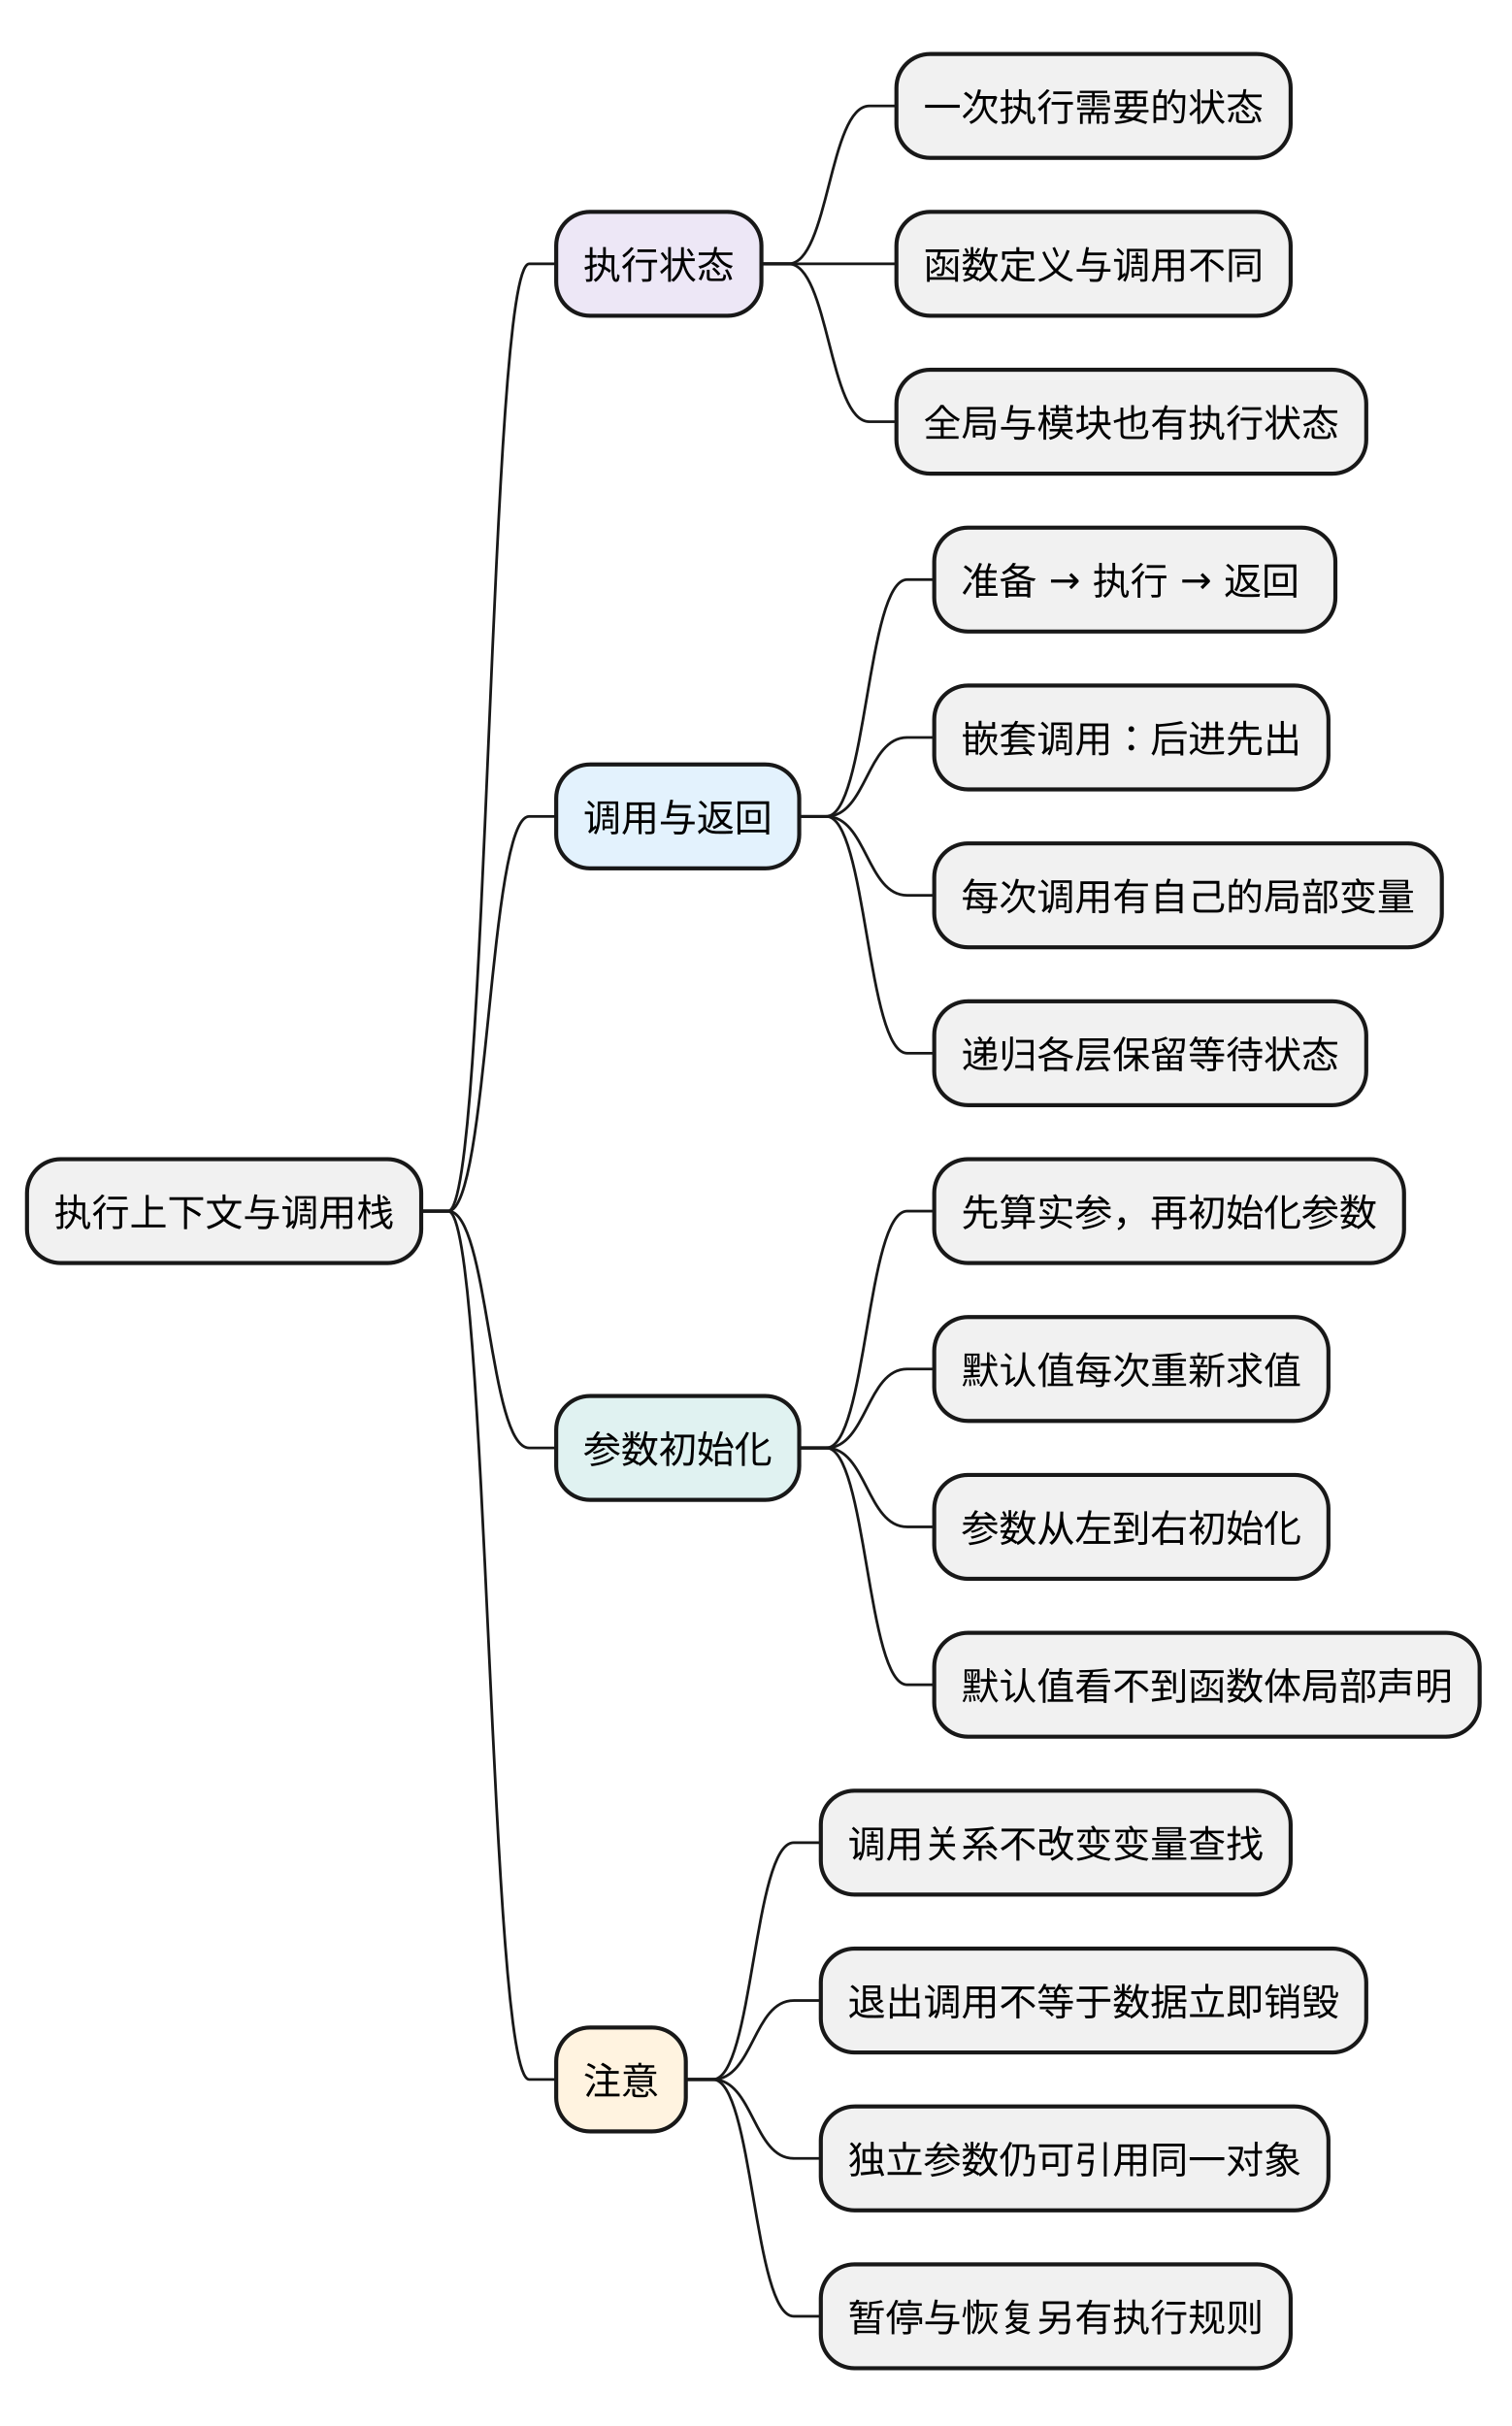
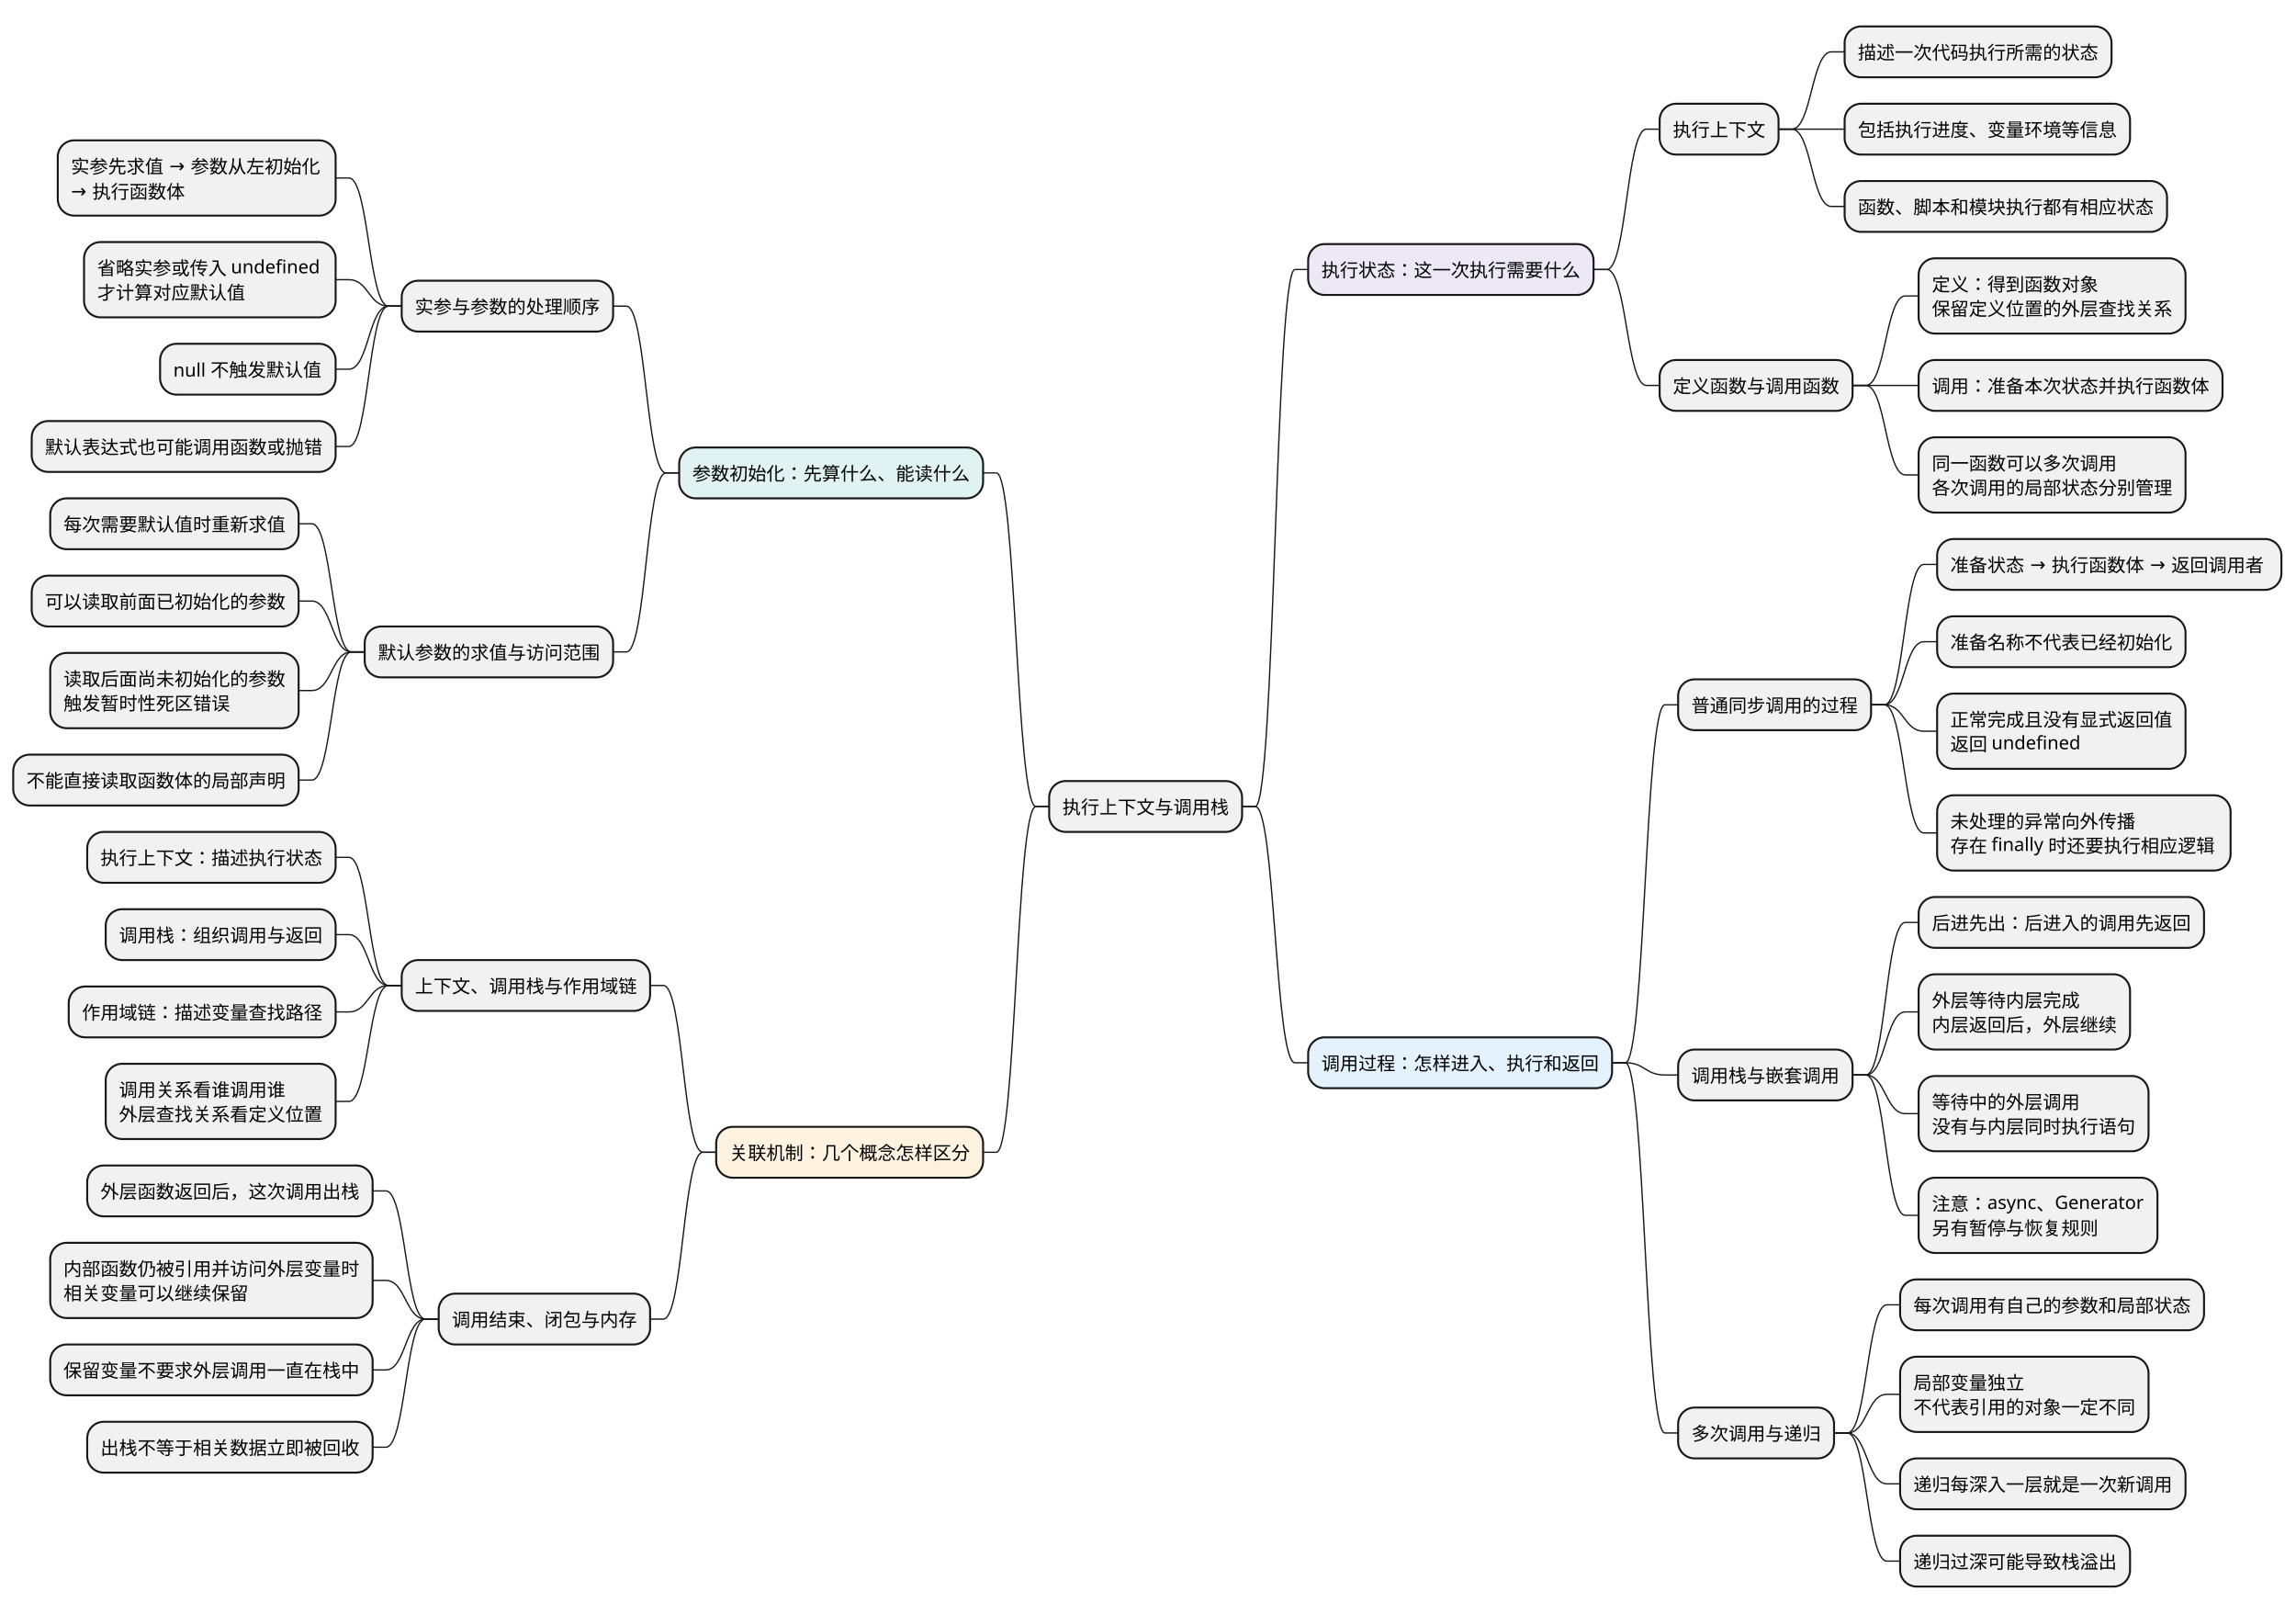
- <svg xmlns="http://www.w3.org/2000/svg" contentStyleType="text/css" data-diagram-type="MINDMAP" height="936.458px" preserveAspectRatio="none" style="width:583px;height:936px;background:#FFFFFF;" version="1.1" viewBox="0 0 583 936" width="583.333px" zoomAndPan="magnify">
+ <svg xmlns="http://www.w3.org/2000/svg" contentStyleType="text/css" data-diagram-type="MINDMAP" height="1272.917px" preserveAspectRatio="none" style="width:1810px;height:1272px;background:#FFFFFF;" version="1.1" viewBox="0 0 1810 1272" width="1810.417px" zoomAndPan="magnify">
  <defs />
  <g>
-     <rect fill="#F1F1F1" height="40.081" rx="13.021" ry="13.021" style="stroke:#181818;stroke-width:1.562;" width="152.083" x="10.417" y="447.232" />
-     <text fill="#000000" font-family="Microsoft YaHei" font-size="14.583" lengthAdjust="spacing" textLength="131.25" x="20.833" y="473.079">执行上下文与调用栈</text>
-     <rect fill="#EDE7F6" height="40.081" rx="13.021" ry="13.021" style="stroke:#181818;stroke-width:1.562;" width="79.167" x="214.583" y="81.747" />
-     <text fill="#000000" font-family="Microsoft YaHei" font-size="14.583" lengthAdjust="spacing" textLength="58.333" x="225" y="107.595">执行状态</text>
-     <rect fill="#F1F1F1" height="40.081" rx="13.021" ry="13.021" style="stroke:#181818;stroke-width:1.562;" width="152.083" x="345.833" y="20.833" />
-     <text fill="#000000" font-family="Microsoft YaHei" font-size="14.583" lengthAdjust="spacing" textLength="131.25" x="356.25" y="46.681">一次执行需要的状态</text>
-     <path d="M293.75,101.788 L304.167,101.788 C319.792,101.788 319.792,40.874 335.417,40.874 L345.833,40.874" fill="none" style="stroke:#181818;stroke-width:1.042;" />
-     <rect fill="#F1F1F1" height="40.081" rx="13.021" ry="13.021" style="stroke:#181818;stroke-width:1.562;" width="152.083" x="345.833" y="81.747" />
-     <text fill="#000000" font-family="Microsoft YaHei" font-size="14.583" lengthAdjust="spacing" textLength="131.25" x="356.25" y="107.595">函数定义与调用不同</text>
-     <path d="M293.75,101.788 L304.167,101.788 C319.792,101.788 319.792,101.788 335.417,101.788 L345.833,101.788" fill="none" style="stroke:#181818;stroke-width:1.042;" />
-     <rect fill="#F1F1F1" height="40.081" rx="13.021" ry="13.021" style="stroke:#181818;stroke-width:1.562;" width="181.25" x="345.833" y="142.661" />
-     <text fill="#000000" font-family="Microsoft YaHei" font-size="14.583" lengthAdjust="spacing" textLength="160.417" x="356.25" y="168.509">全局与模块也有执行状态</text>
-     <path d="M293.75,101.788 L304.167,101.788 C319.792,101.788 319.792,162.702 335.417,162.702 L345.833,162.702" fill="none" style="stroke:#181818;stroke-width:1.042;" />
-     <path d="M162.5,467.272 L172.917,467.272 C188.542,467.272 188.542,101.788 204.167,101.788 L214.583,101.788" fill="none" style="stroke:#181818;stroke-width:1.042;" />
-     <rect fill="#E3F2FD" height="40.081" rx="13.021" ry="13.021" style="stroke:#181818;stroke-width:1.562;" width="93.75" x="214.583" y="294.947" />
-     <text fill="#000000" font-family="Microsoft YaHei" font-size="14.583" lengthAdjust="spacing" textLength="72.917" x="225" y="320.794">调用与返回</text>
-     <rect fill="#F1F1F1" height="40.081" rx="13.021" ry="13.021" style="stroke:#181818;stroke-width:1.562;" width="154.761" x="360.417" y="203.576" />
-     <text fill="#000000" font-family="Microsoft YaHei" font-size="14.583" lengthAdjust="spacing" textLength="133.927" x="370.833" y="229.423">准备 → 执行 → 返回</text>
-     <path d="M308.333,314.987 L318.75,314.987 C334.375,314.987 334.375,223.616 350,223.616 L360.417,223.616" fill="none" style="stroke:#181818;stroke-width:1.042;" />
-     <rect fill="#F1F1F1" height="40.081" rx="13.021" ry="13.021" style="stroke:#181818;stroke-width:1.562;" width="152.083" x="360.417" y="264.49" />
-     <text fill="#000000" font-family="Microsoft YaHei" font-size="14.583" lengthAdjust="spacing" textLength="131.25" x="370.833" y="290.337">嵌套调用：后进先出</text>
-     <path d="M308.333,314.987 L318.75,314.987 C334.375,314.987 334.375,284.53 350,284.53 L360.417,284.53" fill="none" style="stroke:#181818;stroke-width:1.042;" />
-     <rect fill="#F1F1F1" height="40.081" rx="13.021" ry="13.021" style="stroke:#181818;stroke-width:1.562;" width="195.833" x="360.417" y="325.404" />
-     <text fill="#000000" font-family="Microsoft YaHei" font-size="14.583" lengthAdjust="spacing" textLength="175" x="370.833" y="351.251">每次调用有自己的局部变量</text>
-     <path d="M308.333,314.987 L318.75,314.987 C334.375,314.987 334.375,345.444 350,345.444 L360.417,345.444" fill="none" style="stroke:#181818;stroke-width:1.042;" />
-     <rect fill="#F1F1F1" height="40.081" rx="13.021" ry="13.021" style="stroke:#181818;stroke-width:1.562;" width="166.667" x="360.417" y="386.318" />
-     <text fill="#000000" font-family="Microsoft YaHei" font-size="14.583" lengthAdjust="spacing" textLength="145.833" x="370.833" y="412.165">递归各层保留等待状态</text>
-     <path d="M308.333,314.987 L318.75,314.987 C334.375,314.987 334.375,406.358 350,406.358 L360.417,406.358" fill="none" style="stroke:#181818;stroke-width:1.042;" />
-     <path d="M162.5,467.272 L172.917,467.272 C188.542,467.272 188.542,314.987 204.167,314.987 L214.583,314.987" fill="none" style="stroke:#181818;stroke-width:1.042;" />
-     <rect fill="#E0F2F1" height="40.081" rx="13.021" ry="13.021" style="stroke:#181818;stroke-width:1.562;" width="93.75" x="214.583" y="538.603" />
-     <text fill="#000000" font-family="Microsoft YaHei" font-size="14.583" lengthAdjust="spacing" textLength="72.917" x="225" y="564.451">参数初始化</text>
-     <rect fill="#F1F1F1" height="40.081" rx="13.021" ry="13.021" style="stroke:#181818;stroke-width:1.562;" width="181.25" x="360.417" y="447.232" />
-     <text fill="#000000" font-family="Microsoft YaHei" font-size="14.583" lengthAdjust="spacing" textLength="160.417" x="370.833" y="473.079">先算实参，再初始化参数</text>
-     <path d="M308.333,558.644 L318.75,558.644 C334.375,558.644 334.375,467.272 350,467.272 L360.417,467.272" fill="none" style="stroke:#181818;stroke-width:1.042;" />
-     <rect fill="#F1F1F1" height="40.081" rx="13.021" ry="13.021" style="stroke:#181818;stroke-width:1.562;" width="152.083" x="360.417" y="508.146" />
-     <text fill="#000000" font-family="Microsoft YaHei" font-size="14.583" lengthAdjust="spacing" textLength="131.25" x="370.833" y="533.994">默认值每次重新求值</text>
-     <path d="M308.333,558.644 L318.75,558.644 C334.375,558.644 334.375,528.187 350,528.187 L360.417,528.187" fill="none" style="stroke:#181818;stroke-width:1.042;" />
-     <rect fill="#F1F1F1" height="40.081" rx="13.021" ry="13.021" style="stroke:#181818;stroke-width:1.562;" width="152.083" x="360.417" y="569.06" />
-     <text fill="#000000" font-family="Microsoft YaHei" font-size="14.583" lengthAdjust="spacing" textLength="131.25" x="370.833" y="594.908">参数从左到右初始化</text>
-     <path d="M308.333,558.644 L318.75,558.644 C334.375,558.644 334.375,589.101 350,589.101 L360.417,589.101" fill="none" style="stroke:#181818;stroke-width:1.042;" />
-     <rect fill="#F1F1F1" height="40.081" rx="13.021" ry="13.021" style="stroke:#181818;stroke-width:1.562;" width="210.417" x="360.417" y="629.974" />
-     <text fill="#000000" font-family="Microsoft YaHei" font-size="14.583" lengthAdjust="spacing" textLength="189.583" x="370.833" y="655.822">默认值看不到函数体局部声明</text>
-     <path d="M308.333,558.644 L318.75,558.644 C334.375,558.644 334.375,650.015 350,650.015 L360.417,650.015" fill="none" style="stroke:#181818;stroke-width:1.042;" />
-     <path d="M162.5,467.272 L172.917,467.272 C188.542,467.272 188.542,558.644 204.167,558.644 L214.583,558.644" fill="none" style="stroke:#181818;stroke-width:1.042;" />
-     <rect fill="#FFF3E0" height="40.081" rx="13.021" ry="13.021" style="stroke:#181818;stroke-width:1.562;" width="50" x="214.583" y="782.26" />
-     <text fill="#000000" font-family="Microsoft YaHei" font-size="14.583" lengthAdjust="spacing" textLength="29.167" x="225" y="808.107">注意</text>
-     <rect fill="#F1F1F1" height="40.081" rx="13.021" ry="13.021" style="stroke:#181818;stroke-width:1.562;" width="181.25" x="316.667" y="690.889" />
-     <text fill="#000000" font-family="Microsoft YaHei" font-size="14.583" lengthAdjust="spacing" textLength="160.417" x="327.083" y="716.736">调用关系不改变变量查找</text>
-     <path d="M264.583,802.3 L275,802.3 C290.625,802.3 290.625,710.929 306.25,710.929 L316.667,710.929" fill="none" style="stroke:#181818;stroke-width:1.042;" />
-     <rect fill="#F1F1F1" height="40.081" rx="13.021" ry="13.021" style="stroke:#181818;stroke-width:1.562;" width="210.417" x="316.667" y="751.803" />
-     <text fill="#000000" font-family="Microsoft YaHei" font-size="14.583" lengthAdjust="spacing" textLength="189.583" x="327.083" y="777.65">退出调用不等于数据立即销毁</text>
-     <path d="M264.583,802.3 L275,802.3 C290.625,802.3 290.625,771.843 306.25,771.843 L316.667,771.843" fill="none" style="stroke:#181818;stroke-width:1.042;" />
-     <rect fill="#F1F1F1" height="40.081" rx="13.021" ry="13.021" style="stroke:#181818;stroke-width:1.562;" width="195.833" x="316.667" y="812.717" />
-     <text fill="#000000" font-family="Microsoft YaHei" font-size="14.583" lengthAdjust="spacing" textLength="175" x="327.083" y="838.564">独立参数仍可引用同一对象</text>
-     <path d="M264.583,802.3 L275,802.3 C290.625,802.3 290.625,832.757 306.25,832.757 L316.667,832.757" fill="none" style="stroke:#181818;stroke-width:1.042;" />
-     <rect fill="#F1F1F1" height="40.081" rx="13.021" ry="13.021" style="stroke:#181818;stroke-width:1.562;" width="181.25" x="316.667" y="873.631" />
-     <text fill="#000000" font-family="Microsoft YaHei" font-size="14.583" lengthAdjust="spacing" textLength="160.417" x="327.083" y="899.478">暂停与恢复另有执行规则</text>
-     <path d="M264.583,802.3 L275,802.3 C290.625,802.3 290.625,893.671 306.25,893.671 L316.667,893.671" fill="none" style="stroke:#181818;stroke-width:1.042;" />
-     <path d="M162.5,467.272 L172.917,467.272 C188.542,467.272 188.542,802.3 204.167,802.3 L214.583,802.3" fill="none" style="stroke:#181818;stroke-width:1.042;" />
+     <rect fill="#F1F1F1" height="40.081" rx="13.021" ry="13.021" style="stroke:#181818;stroke-width:1.562;" width="152.083" x="827.083" y="615.593" />
+     <text fill="#000000" font-family="Microsoft YaHei" font-size="14.583" lengthAdjust="spacing" textLength="131.25" x="837.5" y="641.44">执行上下文与调用栈</text>
+     <rect fill="#EDE7F6" height="40.081" rx="13.021" ry="13.021" style="stroke:#181818;stroke-width:1.562;" width="225" x="1031.25" y="192.366" />
+     <text fill="#000000" font-family="Microsoft YaHei" font-size="14.583" lengthAdjust="spacing" textLength="204.167" x="1041.667" y="218.213">执行状态：这一次执行需要什么</text>
+     <rect fill="#F1F1F1" height="40.081" rx="13.021" ry="13.021" style="stroke:#181818;stroke-width:1.562;" width="93.75" x="1308.333" y="81.747" />
+     <text fill="#000000" font-family="Microsoft YaHei" font-size="14.583" lengthAdjust="spacing" textLength="72.917" x="1318.75" y="107.595">执行上下文</text>
+     <rect fill="#F1F1F1" height="40.081" rx="13.021" ry="13.021" style="stroke:#181818;stroke-width:1.562;" width="210.417" x="1454.167" y="20.833" />
+     <text fill="#000000" font-family="Microsoft YaHei" font-size="14.583" lengthAdjust="spacing" textLength="189.583" x="1464.583" y="46.681">描述一次代码执行所需的状态</text>
+     <path d="M1402.083,101.788 L1412.5,101.788 C1428.125,101.788 1428.125,40.874 1443.75,40.874 L1454.167,40.874" fill="none" style="stroke:#181818;stroke-width:1.042;" />
+     <rect fill="#F1F1F1" height="40.081" rx="13.021" ry="13.021" style="stroke:#181818;stroke-width:1.562;" width="225" x="1454.167" y="81.747" />
+     <text fill="#000000" font-family="Microsoft YaHei" font-size="14.583" lengthAdjust="spacing" textLength="204.167" x="1464.583" y="107.595">包括执行进度、变量环境等信息</text>
+     <path d="M1402.083,101.788 L1412.5,101.788 C1428.125,101.788 1428.125,101.788 1443.75,101.788 L1454.167,101.788" fill="none" style="stroke:#181818;stroke-width:1.042;" />
+     <rect fill="#F1F1F1" height="40.081" rx="13.021" ry="13.021" style="stroke:#181818;stroke-width:1.562;" width="254.167" x="1454.167" y="142.661" />
+     <text fill="#000000" font-family="Microsoft YaHei" font-size="14.583" lengthAdjust="spacing" textLength="233.333" x="1464.583" y="168.509">函数、脚本和模块执行都有相应状态</text>
+     <path d="M1402.083,101.788 L1412.5,101.788 C1428.125,101.788 1428.125,162.702 1443.75,162.702 L1454.167,162.702" fill="none" style="stroke:#181818;stroke-width:1.042;" />
+     <path d="M1256.25,212.406 L1266.667,212.406 C1282.292,212.406 1282.292,101.788 1297.917,101.788 L1308.333,101.788" fill="none" style="stroke:#181818;stroke-width:1.042;" />
+     <rect fill="#F1F1F1" height="40.081" rx="13.021" ry="13.021" style="stroke:#181818;stroke-width:1.562;" width="152.083" x="1308.333" y="283.737" />
+     <text fill="#000000" font-family="Microsoft YaHei" font-size="14.583" lengthAdjust="spacing" textLength="131.25" x="1318.75" y="309.585">定义函数与调用函数</text>
+     <rect fill="#F1F1F1" height="59.328" rx="13.021" ry="13.021" style="stroke:#181818;stroke-width:1.562;" width="210.417" x="1512.5" y="203.576" />
+     <text fill="#000000" font-family="Microsoft YaHei" font-size="14.583" lengthAdjust="spacing" textLength="131.25" x="1522.917" y="229.423">定义：得到函数对象</text>
+     <text fill="#000000" font-family="Microsoft YaHei" font-size="14.583" lengthAdjust="spacing" textLength="189.583" x="1522.917" y="248.671">保留定义位置的外层查找关系</text>
+     <path d="M1460.417,303.778 L1470.833,303.778 C1486.458,303.778 1486.458,233.24 1502.083,233.24 L1512.5,233.24" fill="none" style="stroke:#181818;stroke-width:1.042;" />
+     <rect fill="#F1F1F1" height="40.081" rx="13.021" ry="13.021" style="stroke:#181818;stroke-width:1.562;" width="239.583" x="1512.5" y="283.737" />
+     <text fill="#000000" font-family="Microsoft YaHei" font-size="14.583" lengthAdjust="spacing" textLength="218.75" x="1522.917" y="309.585">调用：准备本次状态并执行函数体</text>
+     <path d="M1460.417,303.778 L1470.833,303.778 C1486.458,303.778 1486.458,303.778 1502.083,303.778 L1512.5,303.778" fill="none" style="stroke:#181818;stroke-width:1.042;" />
+     <rect fill="#F1F1F1" height="59.328" rx="13.021" ry="13.021" style="stroke:#181818;stroke-width:1.562;" width="210.417" x="1512.5" y="344.651" />
+     <text fill="#000000" font-family="Microsoft YaHei" font-size="14.583" lengthAdjust="spacing" textLength="145.833" x="1522.917" y="370.499">同一函数可以多次调用</text>
+     <text fill="#000000" font-family="Microsoft YaHei" font-size="14.583" lengthAdjust="spacing" textLength="189.583" x="1522.917" y="389.746">各次调用的局部状态分别管理</text>
+     <path d="M1460.417,303.778 L1470.833,303.778 C1486.458,303.778 1486.458,374.315 1502.083,374.315 L1512.5,374.315" fill="none" style="stroke:#181818;stroke-width:1.042;" />
+     <path d="M1256.25,212.406 L1266.667,212.406 C1282.292,212.406 1282.292,303.778 1297.917,303.778 L1308.333,303.778" fill="none" style="stroke:#181818;stroke-width:1.042;" />
+     <path d="M979.167,635.633 L989.583,635.633 C1005.208,635.633 1005.208,212.406 1020.833,212.406 L1031.25,212.406" fill="none" style="stroke:#181818;stroke-width:1.042;" />
+     <rect fill="#E3F2FD" height="40.081" rx="13.021" ry="13.021" style="stroke:#181818;stroke-width:1.562;" width="239.583" x="1031.25" y="817.583" />
+     <text fill="#000000" font-family="Microsoft YaHei" font-size="14.583" lengthAdjust="spacing" textLength="218.75" x="1041.667" y="843.43">调用过程：怎样进入、执行和返回</text>
+     <rect fill="#F1F1F1" height="40.081" rx="13.021" ry="13.021" style="stroke:#181818;stroke-width:1.562;" width="152.083" x="1322.917" y="535.431" />
+     <text fill="#000000" font-family="Microsoft YaHei" font-size="14.583" lengthAdjust="spacing" textLength="131.25" x="1333.333" y="561.279">普通同步调用的过程</text>
+     <rect fill="#F1F1F1" height="40.081" rx="13.021" ry="13.021" style="stroke:#181818;stroke-width:1.562;" width="271.427" x="1527.083" y="424.813" />
+     <text fill="#000000" font-family="Microsoft YaHei" font-size="14.583" lengthAdjust="spacing" textLength="250.594" x="1537.5" y="450.66">准备状态 → 执行函数体 → 返回调用者</text>
+     <path d="M1475,555.472 L1485.417,555.472 C1501.042,555.472 1501.042,444.853 1516.667,444.853 L1527.083,444.853" fill="none" style="stroke:#181818;stroke-width:1.042;" />
+     <rect fill="#F1F1F1" height="40.081" rx="13.021" ry="13.021" style="stroke:#181818;stroke-width:1.562;" width="195.833" x="1527.083" y="485.727" />
+     <text fill="#000000" font-family="Microsoft YaHei" font-size="14.583" lengthAdjust="spacing" textLength="175" x="1537.5" y="511.574">准备名称不代表已经初始化</text>
+     <path d="M1475,555.472 L1485.417,555.472 C1501.042,555.472 1501.042,505.767 1516.667,505.767 L1527.083,505.767" fill="none" style="stroke:#181818;stroke-width:1.042;" />
+     <rect fill="#F1F1F1" height="59.328" rx="13.021" ry="13.021" style="stroke:#181818;stroke-width:1.562;" width="195.833" x="1527.083" y="546.641" />
+     <text fill="#000000" font-family="Microsoft YaHei" font-size="14.583" lengthAdjust="spacing" textLength="175" x="1537.5" y="572.488">正常完成且没有显式返回值</text>
+     <text fill="#000000" font-family="Microsoft YaHei" font-size="14.583" lengthAdjust="spacing" textLength="104.583" x="1537.5" y="591.736">返回 undefined</text>
+     <path d="M1475,555.472 L1485.417,555.472 C1501.042,555.472 1501.042,576.305 1516.667,576.305 L1527.083,576.305" fill="none" style="stroke:#181818;stroke-width:1.042;" />
+     <rect fill="#F1F1F1" height="59.328" rx="13.021" ry="13.021" style="stroke:#181818;stroke-width:1.562;" width="231.345" x="1527.083" y="626.803" />
+     <text fill="#000000" font-family="Microsoft YaHei" font-size="14.583" lengthAdjust="spacing" textLength="145.833" x="1537.5" y="652.65">未处理的异常向外传播</text>
+     <text fill="#000000" font-family="Microsoft YaHei" font-size="14.583" lengthAdjust="spacing" textLength="210.511" x="1537.5" y="671.897">存在 finally 时还要执行相应逻辑</text>
+     <path d="M1475,555.472 L1485.417,555.472 C1501.042,555.472 1501.042,656.467 1516.667,656.467 L1527.083,656.467" fill="none" style="stroke:#181818;stroke-width:1.042;" />
+     <path d="M1270.833,837.623 L1281.25,837.623 C1296.875,837.623 1296.875,555.472 1312.5,555.472 L1322.917,555.472" fill="none" style="stroke:#181818;stroke-width:1.042;" />
+     <rect fill="#F1F1F1" height="40.081" rx="13.021" ry="13.021" style="stroke:#181818;stroke-width:1.562;" width="137.5" x="1322.917" y="827.206" />
+     <text fill="#000000" font-family="Microsoft YaHei" font-size="14.583" lengthAdjust="spacing" textLength="116.667" x="1333.333" y="853.054">调用栈与嵌套调用</text>
+     <rect fill="#F1F1F1" height="40.081" rx="13.021" ry="13.021" style="stroke:#181818;stroke-width:1.562;" width="225" x="1512.5" y="706.964" />
+     <text fill="#000000" font-family="Microsoft YaHei" font-size="14.583" lengthAdjust="spacing" textLength="204.167" x="1522.917" y="732.812">后进先出：后进入的调用先返回</text>
+     <path d="M1460.417,847.247 L1470.833,847.247 C1486.458,847.247 1486.458,727.005 1502.083,727.005 L1512.5,727.005" fill="none" style="stroke:#181818;stroke-width:1.042;" />
+     <rect fill="#F1F1F1" height="59.328" rx="13.021" ry="13.021" style="stroke:#181818;stroke-width:1.562;" width="166.667" x="1512.5" y="767.878" />
+     <text fill="#000000" font-family="Microsoft YaHei" font-size="14.583" lengthAdjust="spacing" textLength="116.667" x="1522.917" y="793.726">外层等待内层完成</text>
+     <text fill="#000000" font-family="Microsoft YaHei" font-size="14.583" lengthAdjust="spacing" textLength="145.833" x="1522.917" y="812.973">内层返回后，外层继续</text>
+     <path d="M1460.417,847.247 L1470.833,847.247 C1486.458,847.247 1486.458,797.542 1502.083,797.542 L1512.5,797.542" fill="none" style="stroke:#181818;stroke-width:1.042;" />
+     <rect fill="#F1F1F1" height="59.328" rx="13.021" ry="13.021" style="stroke:#181818;stroke-width:1.562;" width="181.25" x="1512.5" y="848.04" />
+     <text fill="#000000" font-family="Microsoft YaHei" font-size="14.583" lengthAdjust="spacing" textLength="116.667" x="1522.917" y="873.887">等待中的外层调用</text>
+     <text fill="#000000" font-family="Microsoft YaHei" font-size="14.583" lengthAdjust="spacing" textLength="160.417" x="1522.917" y="893.135">没有与内层同时执行语句</text>
+     <path d="M1460.417,847.247 L1470.833,847.247 C1486.458,847.247 1486.458,877.704 1502.083,877.704 L1512.5,877.704" fill="none" style="stroke:#181818;stroke-width:1.042;" />
+     <rect fill="#F1F1F1" height="59.328" rx="13.021" ry="13.021" style="stroke:#181818;stroke-width:1.562;" width="188.278" x="1512.5" y="928.201" />
+     <text fill="#000000" font-family="Microsoft YaHei" font-size="14.583" lengthAdjust="spacing" textLength="167.445" x="1522.917" y="954.049">注意：async、Generator</text>
+     <text fill="#000000" font-family="Microsoft YaHei" font-size="14.583" lengthAdjust="spacing" textLength="131.25" x="1522.917" y="973.296">另有暂停与恢复规则</text>
+     <path d="M1460.417,847.247 L1470.833,847.247 C1486.458,847.247 1486.458,957.865 1502.083,957.865 L1512.5,957.865" fill="none" style="stroke:#181818;stroke-width:1.042;" />
+     <path d="M1270.833,837.623 L1281.25,837.623 C1296.875,837.623 1296.875,847.247 1312.5,847.247 L1322.917,847.247" fill="none" style="stroke:#181818;stroke-width:1.042;" />
+     <rect fill="#F1F1F1" height="40.081" rx="13.021" ry="13.021" style="stroke:#181818;stroke-width:1.562;" width="122.917" x="1322.917" y="1109.358" />
+     <text fill="#000000" font-family="Microsoft YaHei" font-size="14.583" lengthAdjust="spacing" textLength="102.083" x="1333.333" y="1135.205">多次调用与递归</text>
+     <rect fill="#F1F1F1" height="40.081" rx="13.021" ry="13.021" style="stroke:#181818;stroke-width:1.562;" width="239.583" x="1497.917" y="1008.363" />
+     <text fill="#000000" font-family="Microsoft YaHei" font-size="14.583" lengthAdjust="spacing" textLength="218.75" x="1508.333" y="1034.21">每次调用有自己的参数和局部状态</text>
+     <path d="M1445.833,1129.398 L1456.25,1129.398 C1471.875,1129.398 1471.875,1028.403 1487.5,1028.403 L1497.917,1028.403" fill="none" style="stroke:#181818;stroke-width:1.042;" />
+     <rect fill="#F1F1F1" height="59.328" rx="13.021" ry="13.021" style="stroke:#181818;stroke-width:1.562;" width="195.833" x="1497.917" y="1069.277" />
+     <text fill="#000000" font-family="Microsoft YaHei" font-size="14.583" lengthAdjust="spacing" textLength="87.5" x="1508.333" y="1095.124">局部变量独立</text>
+     <text fill="#000000" font-family="Microsoft YaHei" font-size="14.583" lengthAdjust="spacing" textLength="175" x="1508.333" y="1114.372">不代表引用的对象一定不同</text>
+     <path d="M1445.833,1129.398 L1456.25,1129.398 C1471.875,1129.398 1471.875,1098.941 1487.5,1098.941 L1497.917,1098.941" fill="none" style="stroke:#181818;stroke-width:1.042;" />
+     <rect fill="#F1F1F1" height="40.081" rx="13.021" ry="13.021" style="stroke:#181818;stroke-width:1.562;" width="225" x="1497.917" y="1149.438" />
+     <text fill="#000000" font-family="Microsoft YaHei" font-size="14.583" lengthAdjust="spacing" textLength="204.167" x="1508.333" y="1175.286">递归每深入一层就是一次新调用</text>
+     <path d="M1445.833,1129.398 L1456.25,1129.398 C1471.875,1129.398 1471.875,1169.479 1487.5,1169.479 L1497.917,1169.479" fill="none" style="stroke:#181818;stroke-width:1.042;" />
+     <rect fill="#F1F1F1" height="40.081" rx="13.021" ry="13.021" style="stroke:#181818;stroke-width:1.562;" width="181.25" x="1497.917" y="1210.353" />
+     <text fill="#000000" font-family="Microsoft YaHei" font-size="14.583" lengthAdjust="spacing" textLength="160.417" x="1508.333" y="1236.2">递归过深可能导致栈溢出</text>
+     <path d="M1445.833,1129.398 L1456.25,1129.398 C1471.875,1129.398 1471.875,1230.393 1487.5,1230.393 L1497.917,1230.393" fill="none" style="stroke:#181818;stroke-width:1.042;" />
+     <path d="M1270.833,837.623 L1281.25,837.623 C1296.875,837.623 1296.875,1129.398 1312.5,1129.398 L1322.917,1129.398" fill="none" style="stroke:#181818;stroke-width:1.042;" />
+     <path d="M979.167,635.633 L989.583,635.633 C1005.208,635.633 1005.208,837.623 1020.833,837.623 L1031.25,837.623" fill="none" style="stroke:#181818;stroke-width:1.042;" />
+     <rect fill="#E0F2F1" height="40.081" rx="13.021" ry="13.021" style="stroke:#181818;stroke-width:1.562;" width="239.583" x="535.417" y="352.689" />
+     <text fill="#000000" font-family="Microsoft YaHei" font-size="14.583" lengthAdjust="spacing" textLength="218.75" x="545.833" y="378.536">参数初始化：先算什么、能读什么</text>
+     <rect fill="#F1F1F1" height="40.081" rx="13.021" ry="13.021" style="stroke:#181818;stroke-width:1.562;" width="166.667" x="316.667" y="221.237" />
+     <text fill="#000000" font-family="Microsoft YaHei" font-size="14.583" lengthAdjust="spacing" textLength="145.833" x="327.083" y="247.085">实参与参数的处理顺序</text>
+     <rect fill="#F1F1F1" height="59.328" rx="13.021" ry="13.021" style="stroke:#181818;stroke-width:1.562;" width="219.047" x="45.536" y="110.619" />
+     <text fill="#000000" font-family="Microsoft YaHei" font-size="14.583" lengthAdjust="spacing" textLength="198.214" x="55.953" y="136.466">实参先求值 → 参数从左初始化</text>
+     <text fill="#000000" font-family="Microsoft YaHei" font-size="14.583" lengthAdjust="spacing" textLength="91.815" x="55.953" y="155.713">→ 执行函数体</text>
+     <path d="M316.667,241.278 L306.25,241.278 C290.625,241.278 290.625,140.283 275,140.283 L264.583,140.283" fill="none" style="stroke:#181818;stroke-width:1.042;" />
+     <rect fill="#F1F1F1" height="59.328" rx="13.021" ry="13.021" style="stroke:#181818;stroke-width:1.562;" width="198.333" x="66.251" y="190.78" />
+     <text fill="#000000" font-family="Microsoft YaHei" font-size="14.583" lengthAdjust="spacing" textLength="177.499" x="76.667" y="216.627">省略实参或传入 undefined</text>
+     <text fill="#000000" font-family="Microsoft YaHei" font-size="14.583" lengthAdjust="spacing" textLength="116.667" x="76.667" y="235.875">才计算对应默认值</text>
+     <path d="M316.667,241.278 L306.25,241.278 C290.625,241.278 290.625,220.444 275,220.444 L264.583,220.444" fill="none" style="stroke:#181818;stroke-width:1.042;" />
+     <rect fill="#F1F1F1" height="40.081" rx="13.021" ry="13.021" style="stroke:#181818;stroke-width:1.562;" width="138.383" x="126.2" y="270.942" />
+     <text fill="#000000" font-family="Microsoft YaHei" font-size="14.583" lengthAdjust="spacing" textLength="117.55" x="136.617" y="296.789">null 不触发默认值</text>
+     <path d="M316.667,241.278 L306.25,241.278 C290.625,241.278 290.625,290.982 275,290.982 L264.583,290.982" fill="none" style="stroke:#181818;stroke-width:1.042;" />
+     <rect fill="#F1F1F1" height="40.081" rx="13.021" ry="13.021" style="stroke:#181818;stroke-width:1.562;" width="239.583" x="25" y="331.856" />
+     <text fill="#000000" font-family="Microsoft YaHei" font-size="14.583" lengthAdjust="spacing" textLength="218.75" x="35.417" y="357.703">默认表达式也可能调用函数或抛错</text>
+     <path d="M316.667,241.278 L306.25,241.278 C290.625,241.278 290.625,351.896 275,351.896 L264.583,351.896" fill="none" style="stroke:#181818;stroke-width:1.042;" />
+     <path d="M535.417,372.729 L525,372.729 C509.375,372.729 509.375,241.278 493.75,241.278 L483.333,241.278" fill="none" style="stroke:#181818;stroke-width:1.042;" />
+     <rect fill="#F1F1F1" height="40.081" rx="13.021" ry="13.021" style="stroke:#181818;stroke-width:1.562;" width="195.833" x="287.5" y="493.765" />
+     <text fill="#000000" font-family="Microsoft YaHei" font-size="14.583" lengthAdjust="spacing" textLength="175" x="297.917" y="519.612">默认参数的求值与访问范围</text>
+     <rect fill="#F1F1F1" height="40.081" rx="13.021" ry="13.021" style="stroke:#181818;stroke-width:1.562;" width="195.833" x="39.583" y="392.77" />
+     <text fill="#000000" font-family="Microsoft YaHei" font-size="14.583" lengthAdjust="spacing" textLength="175" x="50" y="418.617">每次需要默认值时重新求值</text>
+     <path d="M287.5,513.805 L277.083,513.805 C261.458,513.805 261.458,412.81 245.833,412.81 L235.417,412.81" fill="none" style="stroke:#181818;stroke-width:1.042;" />
+     <rect fill="#F1F1F1" height="40.081" rx="13.021" ry="13.021" style="stroke:#181818;stroke-width:1.562;" width="210.417" x="25" y="453.684" />
+     <text fill="#000000" font-family="Microsoft YaHei" font-size="14.583" lengthAdjust="spacing" textLength="189.583" x="35.417" y="479.531">可以读取前面已初始化的参数</text>
+     <path d="M287.5,513.805 L277.083,513.805 C261.458,513.805 261.458,473.724 245.833,473.724 L235.417,473.724" fill="none" style="stroke:#181818;stroke-width:1.042;" />
+     <rect fill="#F1F1F1" height="59.328" rx="13.021" ry="13.021" style="stroke:#181818;stroke-width:1.562;" width="195.833" x="39.583" y="514.598" />
+     <text fill="#000000" font-family="Microsoft YaHei" font-size="14.583" lengthAdjust="spacing" textLength="175" x="50" y="540.446">读取后面尚未初始化的参数</text>
+     <text fill="#000000" font-family="Microsoft YaHei" font-size="14.583" lengthAdjust="spacing" textLength="131.25" x="50" y="559.693">触发暂时性死区错误</text>
+     <path d="M287.5,513.805 L277.083,513.805 C261.458,513.805 261.458,544.262 245.833,544.262 L235.417,544.262" fill="none" style="stroke:#181818;stroke-width:1.042;" />
+     <rect fill="#F1F1F1" height="40.081" rx="13.021" ry="13.021" style="stroke:#181818;stroke-width:1.562;" width="225" x="10.417" y="594.76" />
+     <text fill="#000000" font-family="Microsoft YaHei" font-size="14.583" lengthAdjust="spacing" textLength="204.167" x="20.833" y="620.607">不能直接读取函数体的局部声明</text>
+     <path d="M287.5,513.805 L277.083,513.805 C261.458,513.805 261.458,614.8 245.833,614.8 L235.417,614.8" fill="none" style="stroke:#181818;stroke-width:1.042;" />
+     <path d="M535.417,372.729 L525,372.729 C509.375,372.729 509.375,513.805 493.75,513.805 L483.333,513.805" fill="none" style="stroke:#181818;stroke-width:1.042;" />
+     <path d="M827.083,635.633 L816.667,635.633 C801.042,635.633 801.042,372.729 785.417,372.729 L775,372.729" fill="none" style="stroke:#181818;stroke-width:1.042;" />
+     <rect fill="#FFF3E0" height="40.081" rx="13.021" ry="13.021" style="stroke:#181818;stroke-width:1.562;" width="210.417" x="564.583" y="888.12" />
+     <text fill="#000000" font-family="Microsoft YaHei" font-size="14.583" lengthAdjust="spacing" textLength="189.583" x="575" y="913.968">关联机制：几个概念怎样区分</text>
+     <rect fill="#F1F1F1" height="40.081" rx="13.021" ry="13.021" style="stroke:#181818;stroke-width:1.562;" width="195.833" x="316.667" y="756.669" />
+     <text fill="#000000" font-family="Microsoft YaHei" font-size="14.583" lengthAdjust="spacing" textLength="175" x="327.083" y="782.516">上下文、调用栈与作用域链</text>
+     <rect fill="#F1F1F1" height="40.081" rx="13.021" ry="13.021" style="stroke:#181818;stroke-width:1.562;" width="195.833" x="68.75" y="655.674" />
+     <text fill="#000000" font-family="Microsoft YaHei" font-size="14.583" lengthAdjust="spacing" textLength="175" x="79.167" y="681.521">执行上下文：描述执行状态</text>
+     <path d="M316.667,776.709 L306.25,776.709 C290.625,776.709 290.625,675.714 275,675.714 L264.583,675.714" fill="none" style="stroke:#181818;stroke-width:1.042;" />
+     <rect fill="#F1F1F1" height="40.081" rx="13.021" ry="13.021" style="stroke:#181818;stroke-width:1.562;" width="181.25" x="83.333" y="716.588" />
+     <text fill="#000000" font-family="Microsoft YaHei" font-size="14.583" lengthAdjust="spacing" textLength="160.417" x="93.75" y="742.435">调用栈：组织调用与返回</text>
+     <path d="M316.667,776.709 L306.25,776.709 C290.625,776.709 290.625,736.628 275,736.628 L264.583,736.628" fill="none" style="stroke:#181818;stroke-width:1.042;" />
+     <rect fill="#F1F1F1" height="40.081" rx="13.021" ry="13.021" style="stroke:#181818;stroke-width:1.562;" width="210.417" x="54.167" y="777.502" />
+     <text fill="#000000" font-family="Microsoft YaHei" font-size="14.583" lengthAdjust="spacing" textLength="189.583" x="64.583" y="803.349">作用域链：描述变量查找路径</text>
+     <path d="M316.667,776.709 L306.25,776.709 C290.625,776.709 290.625,797.542 275,797.542 L264.583,797.542" fill="none" style="stroke:#181818;stroke-width:1.042;" />
+     <rect fill="#F1F1F1" height="59.328" rx="13.021" ry="13.021" style="stroke:#181818;stroke-width:1.562;" width="181.25" x="83.333" y="838.416" />
+     <text fill="#000000" font-family="Microsoft YaHei" font-size="14.583" lengthAdjust="spacing" textLength="131.25" x="93.75" y="864.263">调用关系看谁调用谁</text>
+     <text fill="#000000" font-family="Microsoft YaHei" font-size="14.583" lengthAdjust="spacing" textLength="160.417" x="93.75" y="883.511">外层查找关系看定义位置</text>
+     <path d="M316.667,776.709 L306.25,776.709 C290.625,776.709 290.625,868.08 275,868.08 L264.583,868.08" fill="none" style="stroke:#181818;stroke-width:1.042;" />
+     <path d="M564.583,908.161 L554.167,908.161 C538.542,908.161 538.542,776.709 522.917,776.709 L512.5,776.709" fill="none" style="stroke:#181818;stroke-width:1.042;" />
+     <rect fill="#F1F1F1" height="40.081" rx="13.021" ry="13.021" style="stroke:#181818;stroke-width:1.562;" width="166.667" x="345.833" y="1019.572" />
+     <text fill="#000000" font-family="Microsoft YaHei" font-size="14.583" lengthAdjust="spacing" textLength="145.833" x="356.25" y="1045.42">调用结束、闭包与内存</text>
+     <rect fill="#F1F1F1" height="40.081" rx="13.021" ry="13.021" style="stroke:#181818;stroke-width:1.562;" width="225" x="68.75" y="918.578" />
+     <text fill="#000000" font-family="Microsoft YaHei" font-size="14.583" lengthAdjust="spacing" textLength="204.167" x="79.167" y="944.425">外层函数返回后，这次调用出栈</text>
+     <path d="M345.833,1039.613 L335.417,1039.613 C319.792,1039.613 319.792,938.618 304.167,938.618 L293.75,938.618" fill="none" style="stroke:#181818;stroke-width:1.042;" />
+     <rect fill="#F1F1F1" height="59.328" rx="13.021" ry="13.021" style="stroke:#181818;stroke-width:1.562;" width="254.167" x="39.583" y="979.492" />
+     <text fill="#000000" font-family="Microsoft YaHei" font-size="14.583" lengthAdjust="spacing" textLength="233.333" x="50" y="1005.339">内部函数仍被引用并访问外层变量时</text>
+     <text fill="#000000" font-family="Microsoft YaHei" font-size="14.583" lengthAdjust="spacing" textLength="145.833" x="50" y="1024.586">相关变量可以继续保留</text>
+     <path d="M345.833,1039.613 L335.417,1039.613 C319.792,1039.613 319.792,1009.156 304.167,1009.156 L293.75,1009.156" fill="none" style="stroke:#181818;stroke-width:1.042;" />
+     <rect fill="#F1F1F1" height="40.081" rx="13.021" ry="13.021" style="stroke:#181818;stroke-width:1.562;" width="254.167" x="39.583" y="1059.653" />
+     <text fill="#000000" font-family="Microsoft YaHei" font-size="14.583" lengthAdjust="spacing" textLength="233.333" x="50" y="1085.501">保留变量不要求外层调用一直在栈中</text>
+     <path d="M345.833,1039.613 L335.417,1039.613 C319.792,1039.613 319.792,1079.694 304.167,1079.694 L293.75,1079.694" fill="none" style="stroke:#181818;stroke-width:1.042;" />
+     <rect fill="#F1F1F1" height="40.081" rx="13.021" ry="13.021" style="stroke:#181818;stroke-width:1.562;" width="225" x="68.75" y="1120.567" />
+     <text fill="#000000" font-family="Microsoft YaHei" font-size="14.583" lengthAdjust="spacing" textLength="204.167" x="79.167" y="1146.415">出栈不等于相关数据立即被回收</text>
+     <path d="M345.833,1039.613 L335.417,1039.613 C319.792,1039.613 319.792,1140.608 304.167,1140.608 L293.75,1140.608" fill="none" style="stroke:#181818;stroke-width:1.042;" />
+     <path d="M564.583,908.161 L554.167,908.161 C538.542,908.161 538.542,1039.613 522.917,1039.613 L512.5,1039.613" fill="none" style="stroke:#181818;stroke-width:1.042;" />
+     <path d="M827.083,635.633 L816.667,635.633 C801.042,635.633 801.042,908.161 785.417,908.161 L775,908.161" fill="none" style="stroke:#181818;stroke-width:1.042;" />
  </g>
</svg>
